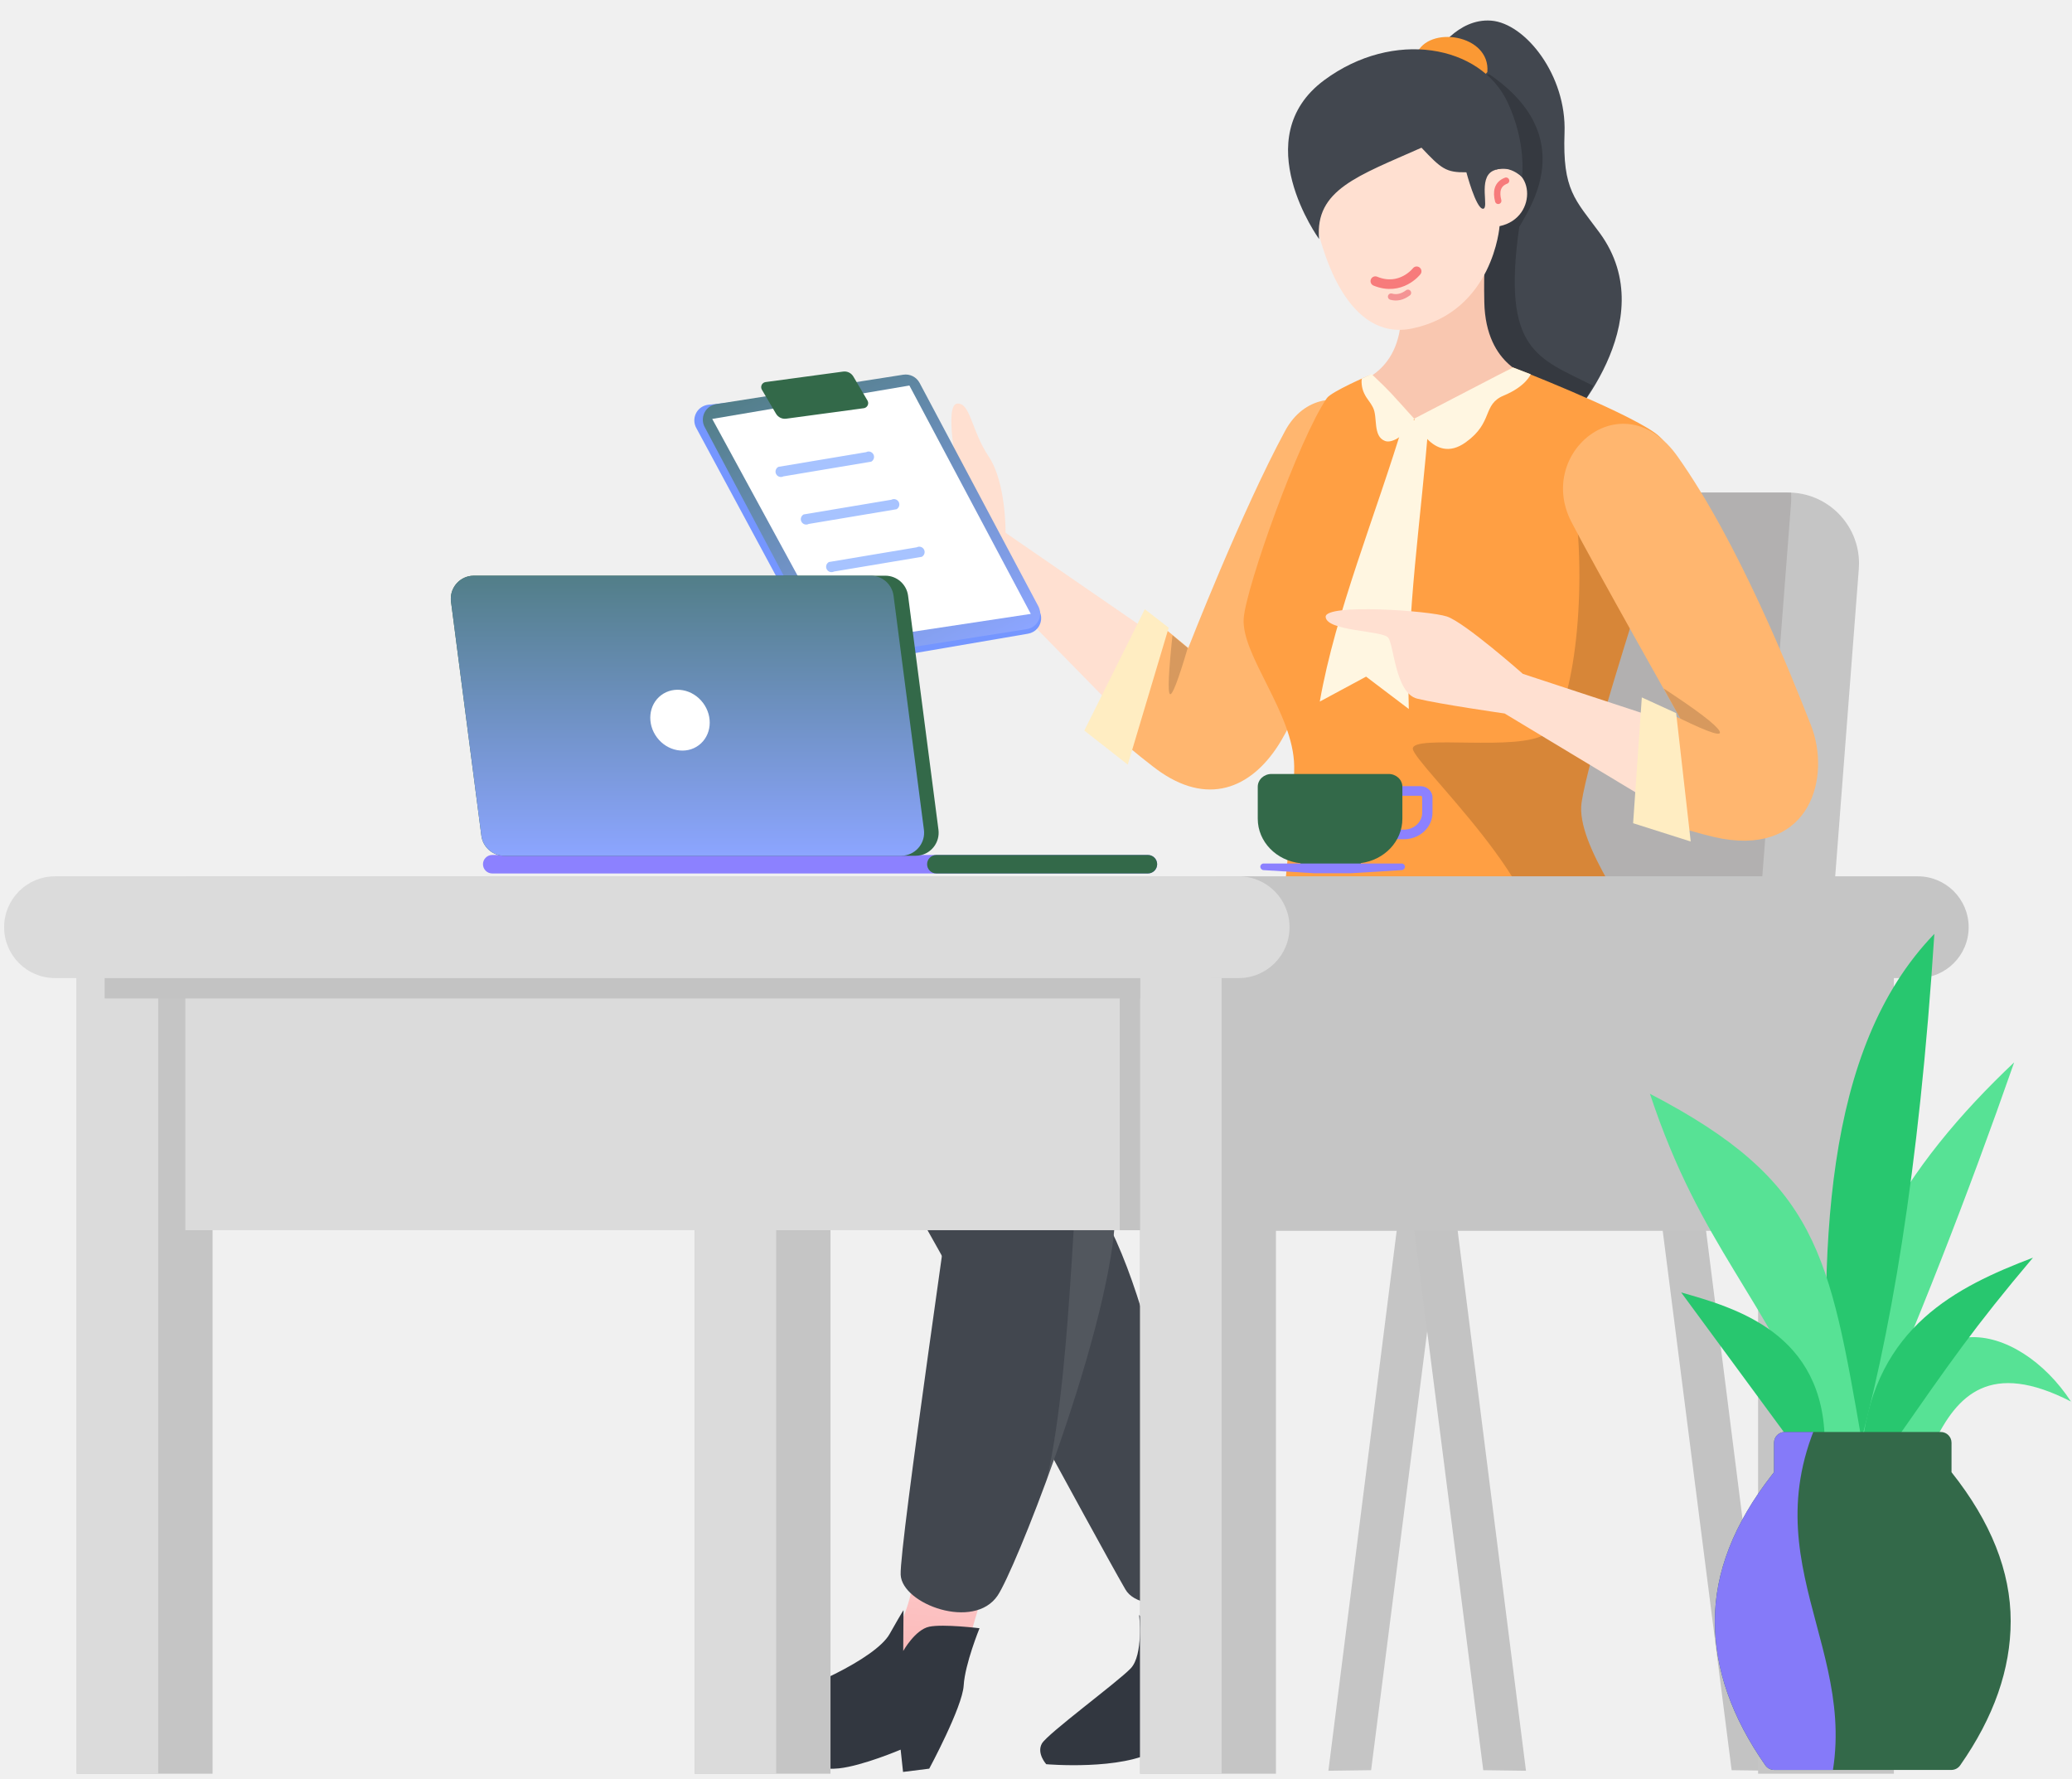
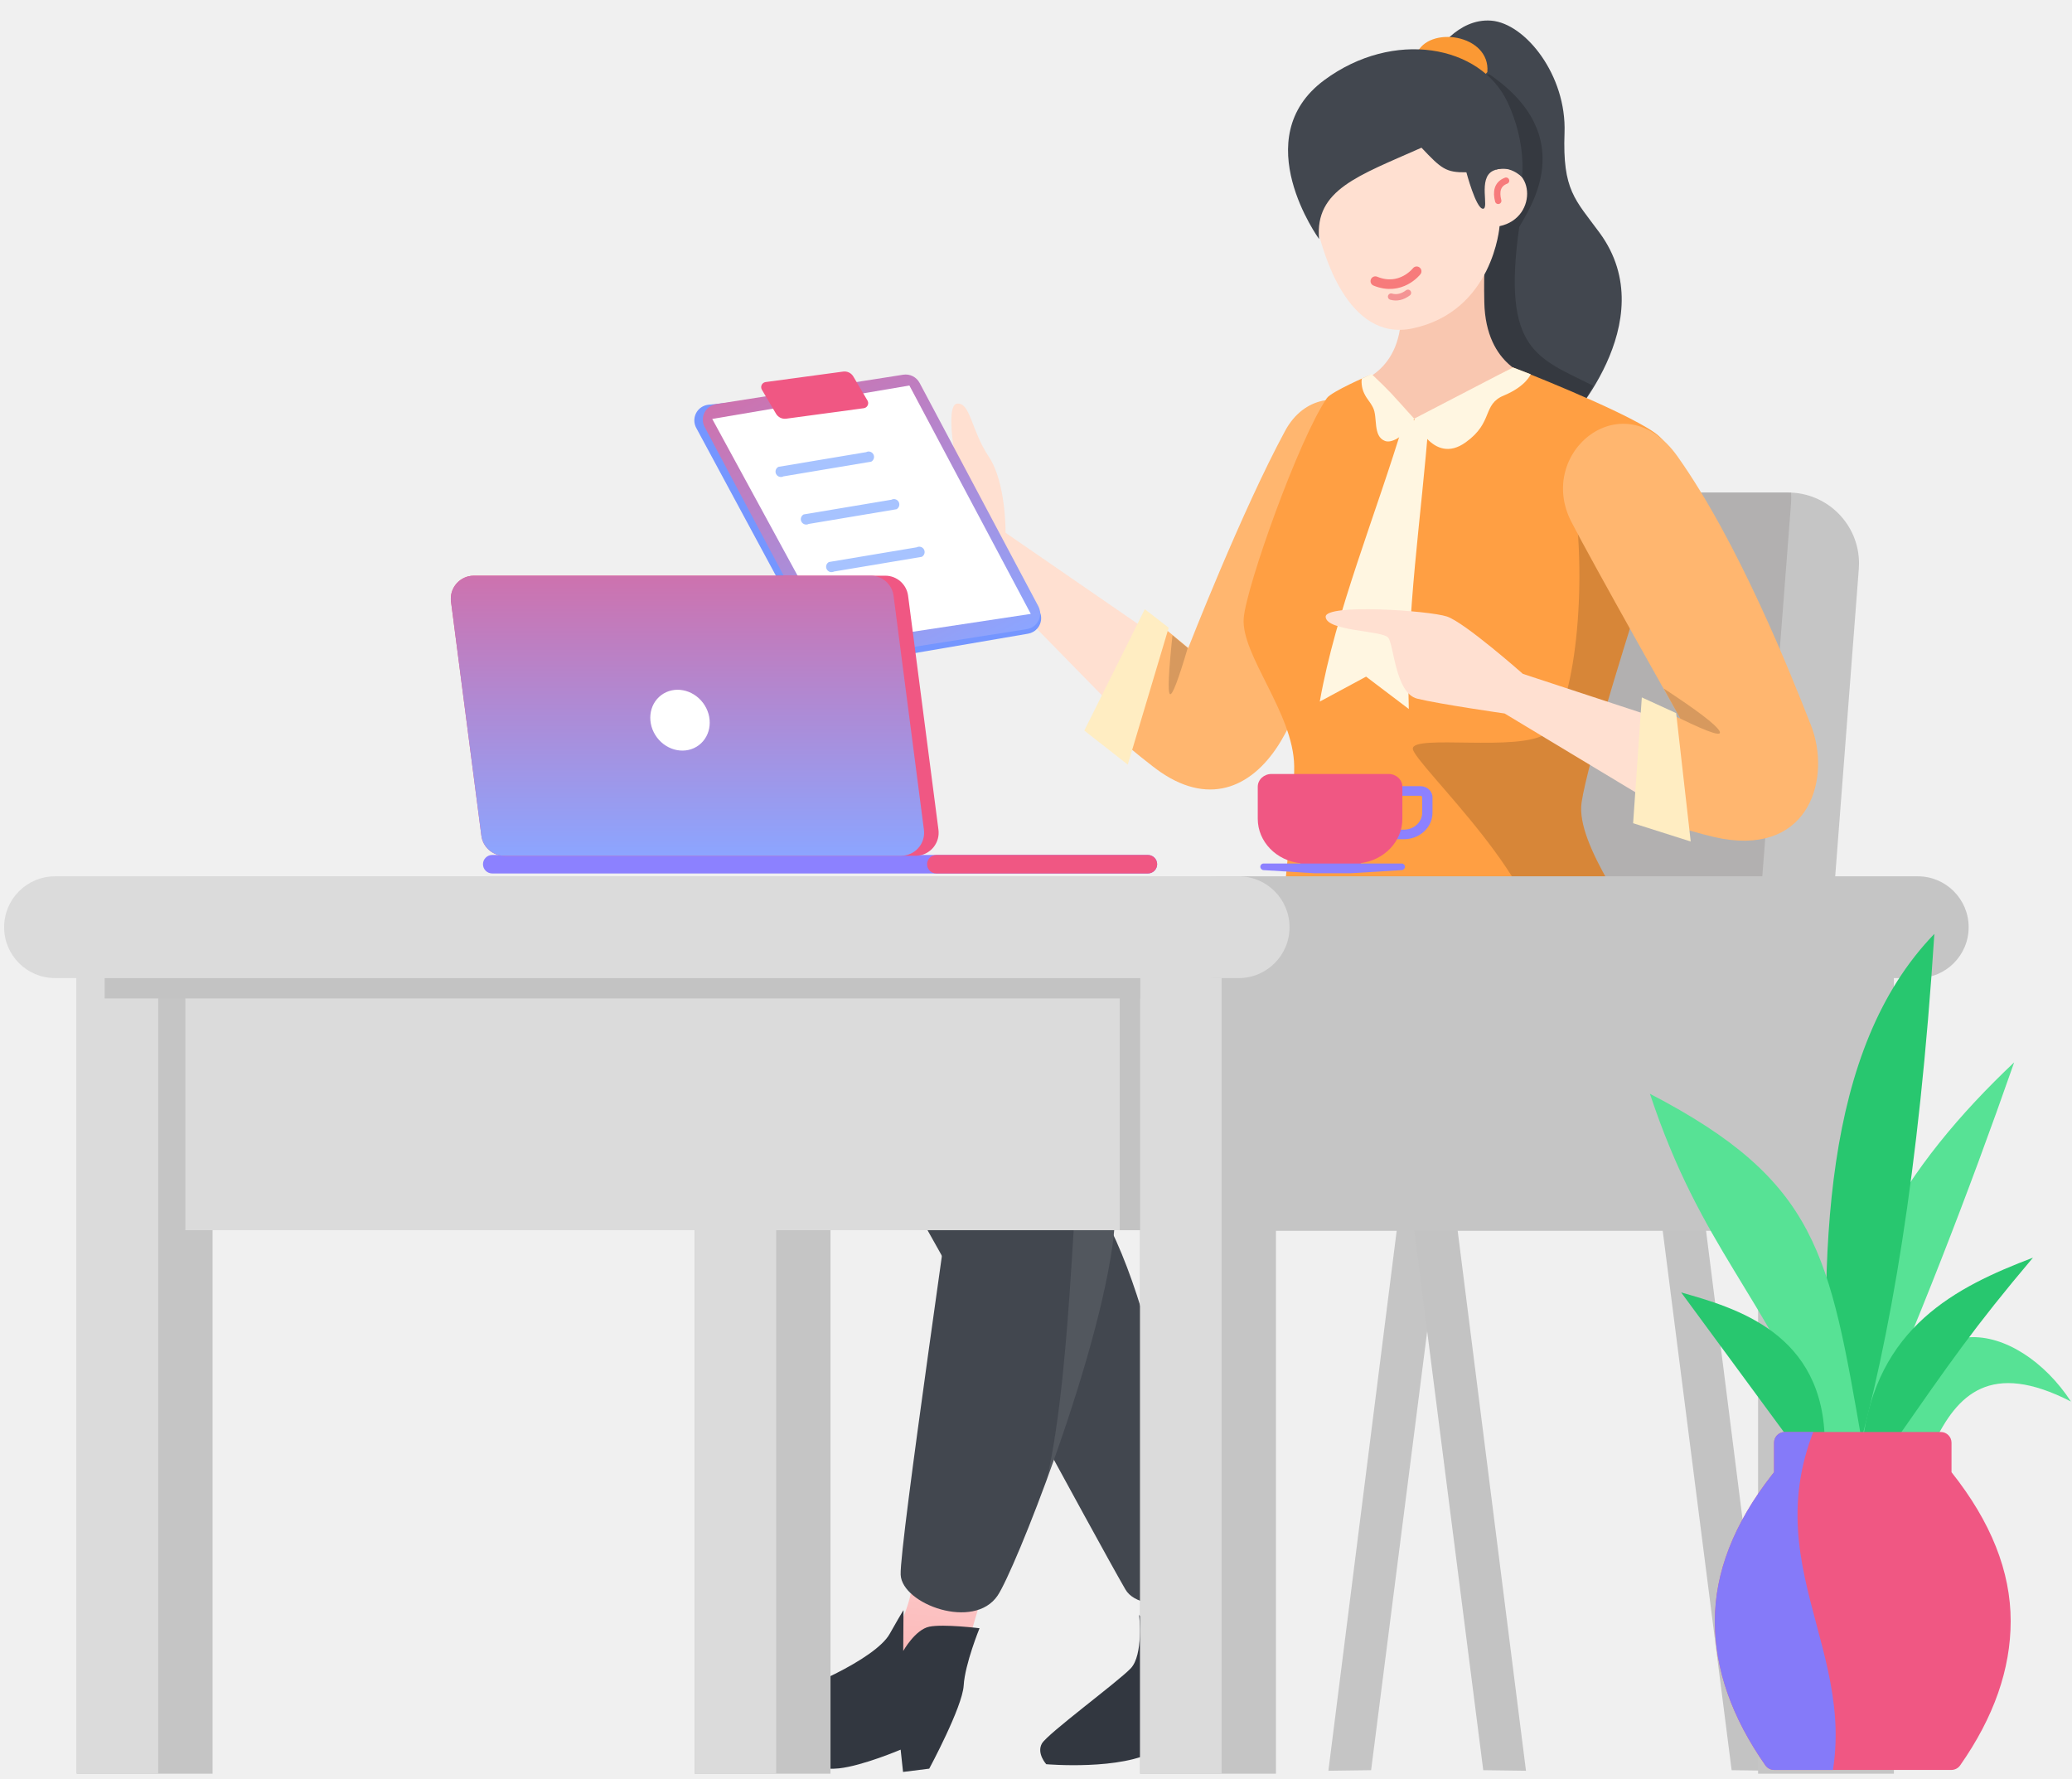
<svg xmlns="http://www.w3.org/2000/svg" xmlns:xlink="http://www.w3.org/1999/xlink" width="324px" height="278px" viewBox="0 0 324 278" version="1.1">
  <defs>
    <linearGradient x1="43.252%" y1="-28.186%" x2="50%" y2="91.05%" id="linearGradient-1">
      <stop stop-color="#FDC6C6" offset="0%" />
      <stop stop-color="#FAB2B2" offset="100%" />
    </linearGradient>
    <linearGradient x1="42.314%" y1="8.687%" x2="50%" y2="71.691%" id="linearGradient-2">
      <stop stop-color="#FDC6C6" offset="0%" />
      <stop stop-color="#FAB2B2" offset="100%" />
    </linearGradient>
    <linearGradient x1="68.669%" y1="-53.107%" x2="68.669%" y2="100%" id="linearGradient-3">
-       <stop stop-color="#336949" offset="0%" />
+       <stop stop-color="#F05783" offset="0%" />
      <stop stop-color="#8CA5FF" offset="100%" />
    </linearGradient>
    <linearGradient x1="68.669%" y1="-53.107%" x2="68.669%" y2="100%" id="linearGradient-4">
-       <stop stop-color="#336949" offset="0%" />
+       <stop stop-color="#F05783" offset="0%" />
      <stop stop-color="#8CA5FF" offset="100%" />
    </linearGradient>
    <path d="M10.934,0.09 L35.324,0.09 C36.253,0.09 37.006,0.841 37.006,1.767 L37.006,6.379 C43.174,14.137 46.258,21.894 46.258,29.651 C46.258,37.17 43.625,44.688 38.358,52.207 C38.043,52.656 37.528,52.924 36.979,52.924 L9.279,52.924 C8.73,52.924 8.215,52.656 7.9,52.207 C2.633,44.688 0,37.17 0,29.651 C0,22.04 2.969,14.429 8.906,6.818 L9.252,6.379 L9.252,1.767 C9.252,0.841 10.005,0.09 10.934,0.09 Z" id="path-5" />
  </defs>
  <g id="📝-Pages-New" stroke="none" stroke-width="1" fill="none" fill-rule="evenodd">
    <g id="Pricing" transform="translate(-993, -1033)">
      <g id="Banner" transform="translate(260, 1033)">
        <g id="Illustration" transform="translate(733, 0)">
          <g id="Chair4" transform="translate(168, 77)">
            <polygon id="Path" fill="#C5C5C5" points="52.462 99.116 39.722 199.832 46.402 199.743 59.142 100.059" />
            <polygon id="Path" fill="#C3C3C3" transform="translate(60.90712, 149.4737) scale(-1, 1) translate(-60.90712, -149.4737) " points="63.937 99.116 51.197 199.832 57.877 199.743 70.617 100.059" />
            <polygon id="Path" fill="#C3C3C3" transform="translate(99.74644, 149.4737) scale(-1, 1) translate(-99.74644, -149.4737) " points="102.777 99.116 90.037 199.832 96.716 199.743 109.456 100.059" />
            <path d="M0,104.425 C-7.11666536e-16,98.614 4.711,93.903 10.522,93.903 L53.703,93.903 C59.425,93.903 64.207,89.549 64.742,83.853 L71.68,10.05 C72.215,4.354 76.997,-2.50165233e-15 82.719,0 L111.608,0 C117.731,-1.20028471e-14 122.696,4.964 122.696,11.088 C122.696,11.371 122.685,11.655 122.663,11.937 L115.539,104.708 C115.095,110.486 110.278,114.947 104.483,114.947 L10.522,114.947 C4.711,114.947 7.11666536e-16,110.236 0,104.425 Z" id="Path" fill="#C5C5C5" />
            <path d="M111.325,-4.54747351e-13 C111.577,-4.55167587e-13 111.827,0.008 112.074,0.025 C112.091,0.28 112.1,0.539 112.1,0.799 C112.1,1.083 112.09,1.367 112.068,1.65 L104.948,94.1 C104.503,99.877 99.687,104.337 93.893,104.337 L0.182,104.337 L0.002,104.334 C0.001,104.267 8.31754009e-18,104.199 0,104.131 C-8.43178012e-15,98.335 4.699,93.636 10.495,93.636 L53.55,93.636 C59.271,93.636 64.052,89.284 64.589,83.589 L71.522,10.047 C72.059,4.352 76.84,-4.57249211e-13 82.561,-4.54747351e-13 L111.325,-4.54747351e-13 Z" id="Combined-Shape" fill="#B2B0B0" />
          </g>
          <g id="Wom3.4" transform="translate(197.5, 139) scale(-1, 1) translate(-197.5, -139) translate(110, 0)">
            <g id="LLeg" transform="translate(39.02196, 145.3553)">
              <path d="M69.492,98.394 C69.492,98.394 63.959,111.66 68.495,115.177 C73.037,118.695 81.871,127.393 81.871,127.393 L53.248,121.184 L60.314,96.845 L69.492,98.394 Z" id="Path" fill="url(#linearGradient-1)" />
              <path d="M67.848,107.13 C67.848,107.13 67.145,113.356 69.175,115.48 C71.205,117.604 82.195,125.69 83.056,127.225 C83.916,128.76 82.377,130.453 82.377,130.453 C82.377,130.453 70.507,131.485 65.168,128.241 C61.313,125.897 55.566,121.69 55.566,121.69 L54.043,125.827 L49.728,125.651 C49.728,125.651 49.156,120.553 50.18,118.109 C51.204,115.664 56.478,103.223 56.478,103.223 C56.478,103.223 58.508,105.046 60.665,105.965 C62.822,106.883 65.525,109.398 65.525,109.398 L67.848,107.13 Z" id="Path" fill="#323740" />
              <path d="M21.608,0.033 C31.231,0.462 84.792,12.294 94.523,14.304 C104.254,16.314 112.481,27.19 105.061,39.785 C96.726,53.923 75.222,94.074 70.001,103.125 C67.417,107.605 54.38,105.093 57.443,97.574 C63.151,83.557 65.802,48.344 80.357,35.506 C80.357,35.506 31.411,44.013 10.268,34.268 C-5.098,27.184 -1.622,-1.004 21.608,0.033 Z" id="Path" fill="#42474F" />
            </g>
            <g id="LArm" transform="translate(66.99122, 62.4817)">
              <path d="M60.769,20.807 C60.769,20.807 60.661,12.987 63.4,8.9 C66.139,4.813 66.247,0.472 68.32,0.614 C70.393,0.756 68.341,10.847 68.341,10.847 C68.341,10.847 70.971,9.843 72.86,8.574 C74.75,7.304 80.479,1.047 81.818,2.156 C84.088,4.045 80.432,14.703 78.44,16.834 C76.442,18.965 65.527,25.974 65.527,25.974 L38.792,53.277 L33.772,39.407 L60.769,20.807 Z" id="Path" fill="#FFE0D1" />
              <path d="M1.631,18.228 C6.108,28.597 14.304,47.647 17.683,53.33 C21.918,60.447 28.596,63.583 36.414,58.302 C37.798,57.368 40.598,55.115 44.813,51.544 L37.161,34.725 C33.852,37.453 32.198,38.816 32.198,38.816 C32.198,38.816 23.797,17.308 17.039,4.849 C11.186,-5.931 -5.183,2.464 1.631,18.228 Z" id="Path" fill="#FFB66F" />
              <path d="M32.285,38.828 C33.789,43.923 34.717,46.324 35.069,46.028 C35.42,45.733 35.286,42.667 34.666,36.83 L32.285,38.828 Z" id="Path" fill-opacity="0.16" fill="#000000" />
              <polygon id="Path-65" fill="#FFEDC2" points="35.26 35.656 41.659 57.059 48.455 51.732 38.996 32.758" />
            </g>
            <g id="Head" transform="translate(27.22405, 0)">
              <g id="Group-21" transform="translate(23.97348, 36.01599) rotate(12) translate(-23.97348, -36.01599) translate(6.473483, 3.515993)">
                <path d="M20.856,3.508 C20.856,3.508 16.415,-1.216 11.287,0.3 C6.159,1.816 1.52,11.107 3.723,19.84 C5.914,28.575 4.268,30.372 1.609,36.258 C-5.532,52.093 13.412,64.826 13.412,64.826 L34.058,60.443 L26.683,21.876 L20.856,3.508 Z" id="Path" fill="#42474F" />
                <path d="M13.341,8.422 C1.315,21.016 11.746,30.447 13.71,32.764 C20.464,51.228 15.092,53.392 7.575,59.437 L11.617,64.049 L23.202,59.212 L22.83,7.41 L13.341,8.422 Z" id="Path-50" fill-opacity="0.199" fill="#000000" />
              </g>
              <path d="M18.126,58.982 C18.126,58.982 25.457,57.51 25.674,47.24 C25.892,36.97 24.684,33.464 24.684,33.464 L38.509,33.215 C38.509,33.215 38.659,44.661 38.662,48.801 C38.667,58.868 46.426,60.035 46.426,60.035 C46.426,60.035 44.813,67.998 32.286,68.702 C22.506,69.252 18.126,58.982 18.126,58.982 Z" id="Path" fill="#F9C7B0" />
              <g id="Group-20" transform="translate(37.42821, 29.37465) rotate(12) translate(-37.42821, -29.37465) translate(18.92821, 7.374649)">
                <path d="M2.771,6.829 C1.047,1.139 10.311,-2.303 13.032,1.796 C13.032,1.796 14.367,5.682 11.585,7.9 C7.822,10.891 2.771,6.829 2.771,6.829 Z" id="Path" fill="#FB9934" />
                <path d="M4.667,22.025 C-1.5,21.787 -0.494,30.804 5.912,30.791 C5.912,30.791 9.633,43.6 22.552,43.6 C33.043,43.6 33.726,28.671 33.821,25.693 C33.923,22.518 33.936,12.086 33.936,12.086 L4.427,12.072 L4.667,22.025 Z" id="Path" fill="#FFE0D1" />
                <path d="M7.903,27.586 C8.953,27.299 9.237,21.477 9.237,21.477 C12.379,20.854 12.932,20.145 15.306,16.255 C25.851,18.5 33.01,19.185 33.936,26.897 C33.936,26.897 41.855,9.09 27.98,2.761 C15.776,-2.798 2.899,2.425 0.652,12.134 C-0.94,18.987 0.884,24.019 0.884,24.019 C0.884,24.019 2.483,21.477 5.107,22.112 C7.732,22.747 6.853,27.872 7.903,27.586 Z" id="Path" fill="#42474F" />
                <path d="M20.289,33.967 C20.289,33.967 22.412,37.392 26.554,36.176" id="Path" stroke="#F77B7B" stroke-width="1.5" stroke-linecap="round" transform="translate(23.42161, 35.20206) rotate(-18) translate(-23.42161, -35.20206) " />
                <path d="M22.087,38.055 C23.059,38.463 23.981,38.463 24.788,37.995" id="Path" stroke="#F49494" stroke-linecap="round" transform="translate(23.43776, 38.17421) rotate(2) translate(-23.43776, -38.17421) " />
                <path d="M4.952,27.027 C5.339,25.632 5.167,24.413 3.779,23.856" id="Path-8" stroke="#F77B7B" stroke-linecap="round" transform="translate(4.455322, 25.44126) rotate(-13) translate(-4.455322, -25.44126) " />
              </g>
            </g>
            <g id="Group-19" transform="translate(23.20225, 57.44044)">
              <path d="M47.557,1.223 C47.725,1.215 53.637,3.805 54.318,4.804 C58.753,11.31 66.895,34.21 67.315,39.178 C67.787,44.908 59.526,54.037 59.425,62.332 C59.335,70.629 62.959,95.61 61.553,97.943 C60.159,100.277 50.994,111.361 49.082,111.406 C47.159,111.451 45.724,105.632 42.811,105.758 C39.91,105.885 33.86,113.601 31.252,113.546 C28.654,113.489 1.733,96.434 3.791,91.575 C5.86,86.716 15.463,74.641 14.485,68.02 C13.518,61.4 5.793,36.963 3.004,28.646 C0.226,20.329 -2.012,13.704 3.172,10.125 C8.356,6.546 25.224,0 25.224,0 L40.326,8.448 C40.326,8.448 46.68,1.265 47.557,1.223 Z" id="Path" fill="#FF9F43" />
              <path d="M42.187,8.213 C46.717,23.276 52.933,38.118 55.423,52.243 L48.181,48.341 L41.502,53.402 C41.973,38.718 39.508,23.299 38.374,8.213 L42.187,8.213 Z" id="Path" fill="#FFF6E1" />
              <path d="M15.731,19.779 L15.559,20.997 C13.53,36.124 15.931,54.479 20.093,57.279 C24.341,60.138 40.875,57.333 40.875,59.597 C40.875,61.861 18.026,82.608 21.777,92.526 C23.839,97.979 23.148,102.829 19.705,107.076 L18.705,106.403 C10.901,101.11 2.615,94.352 3.791,91.575 C5.86,86.716 15.463,74.641 14.485,68.02 C13.557,61.665 6.4,38.89 3.361,29.719 L2.394,26.812 C1.269,23.403 0.332,20.315 0.106,17.651 L0.804,17.198 C11.964,10.044 16.94,10.904 15.731,19.779 L15.731,19.779 Z" id="Path" fill-opacity="0.16" fill="#000000" />
              <path d="M22.437,1.067 L25.224,0 L40.658,8.011 C40.658,8.011 37.756,15.396 32.617,11.718 C28.212,8.574 30.07,5.806 26.617,4.379 C23.176,2.952 22.437,1.067 22.437,1.067 Z" id="Path" fill="#FFF6E1" />
              <path d="M40.658,8.011 C41.777,10.496 44.051,11.948 45.227,11.496 C47.168,10.751 46.334,7.78 47.099,6.28 C47.647,5.215 48.001,5.054 48.481,4.055 C48.926,3.138 48.944,2.037 48.83,1.734 L47.312,1.044 C45.921,2.355 44.902,3.359 44.255,4.055 C43.448,4.922 42.249,6.24 40.658,8.011 Z" id="Path" fill="#FFF6E1" />
            </g>
            <g id="RArm" transform="translate(0, 66.25251)">
              <path d="M46.869,39.096 C46.869,39.096 55.955,31.064 58.736,30.132 C61.518,29.2 77.809,28.08 77.706,30.186 C77.589,32.443 68.839,32.313 67.933,33.423 C67.026,34.533 66.82,42.12 63.393,42.972 C59.973,43.823 49.719,45.292 49.719,45.292 L25.191,60.066 L24.143,46.567 L46.869,39.096 Z" id="Path" fill="#FFE0D1" />
              <path d="M22.695,5.089 C13.122,18.583 4.949,39.136 1.812,47.15 C-1.326,55.163 1.839,67.25 15.634,64.877 C17.188,64.61 19.706,63.941 23.189,62.87 L26.486,44.31 C23.651,45.499 22.234,46.094 22.234,46.094 C22.234,46.094 35.945,21.821 39.293,15.314 C44.886,4.447 31.127,-6.8 22.695,5.089 Z" id="Path" fill="#FFB66F" />
              <path d="M22.234,46.094 C17.591,48.358 15.561,48.993 16.145,47.996 C16.729,47 19.634,44.792 24.861,41.373 L22.234,46.094 Z" id="Path" fill-opacity="0.16" fill="#000000" />
              <polygon id="Path-64" fill="#FFEDC2" points="22.898 45.236 20.621 65.305 29.627 62.445 28.268 42.778" />
            </g>
            <g id="RLeg" transform="translate(22.1476, 141.1421)">
              <path d="M119.792,103.055 C119.792,103.055 119.625,116.19 130.462,121.101 C141.293,126.012 149.009,125.716 148.027,129.513 C147.045,133.309 118.854,133.156 116.222,130.187 C113.978,127.661 109.098,104.142 107.755,105.94 L119.792,103.055 Z" id="Path" fill="url(#linearGradient-2)" />
              <path d="M109.683,113.409 C109.683,113.409 111.961,118.987 112.161,122.368 C112.363,125.75 117.547,135.362 117.547,135.362 L121.643,135.876 L122.018,132.39 C122.018,132.39 127.946,134.914 131.665,135.317 C135.384,135.72 148.14,134.206 150.676,132.1 C153.214,129.995 151.932,127.031 144.61,125.225 C137.289,123.418 125.913,118.141 123.749,114.32 C121.584,110.498 121.571,110.597 121.571,110.597 L121.614,116.965 C121.614,116.965 119.74,113.613 117.529,113.166 C115.317,112.719 109.683,113.409 109.683,113.409 Z" id="Path" fill="#323740" />
              <path d="M9.384,0.186 C-2.755,18.454 -1.568,31.668 12.946,39.827 C31.538,50.28 88.881,38.037 88.881,38.037 C88.881,38.037 87.864,46.215 88.881,53.51 C91.538,72.561 104.172,104.301 106.845,108.289 C110.541,113.804 121.802,109.645 122.014,105.053 C122.226,100.46 113.525,41.809 112.202,30.624 C110.886,19.439 106.73,17.815 94.592,14.757 C91.804,14.055 58.828,5.87 55.808,6.109 C38.504,7.475 23.029,5.501 9.384,0.186 Z" id="Path" fill="#42474F" />
              <path d="M22.612,36.782 C41.436,38.888 91.273,34.546 93.275,36.519 C95.186,38.403 94.867,71.179 99.154,90.148 C94.931,78.654 90.36,64.115 88.881,53.51 C87.864,46.215 88.881,38.037 88.881,38.037 L86.934,38.425 C76.774,40.396 29.671,48.858 12.946,39.827 C3.136,34.53 -0.66,26.329 1.559,15.223 C4.235,28.324 11.252,35.511 22.612,36.782 Z" id="Path" fill-opacity="0.192" fill="#FFFFFF" opacity="0.44" />
              <ellipse id="Oval" fill-opacity="0.192" fill="#FFFFFF" transform="translate(120.2298, 32.12562) rotate(13) translate(-120.2298, -32.12562) " cx="120.23" cy="32.126" rx="3.164" ry="5.794" />
              <ellipse id="Oval" fill-opacity="0.192" fill="#FFFFFF" transform="translate(105.4648, 28.43908) rotate(-16) translate(-105.4648, -28.43908) " cx="105.465" cy="28.439" rx="4.218" ry="6.32" />
            </g>
          </g>
          <g id="Example-Task1" transform="translate(135.6906, 81.03081) rotate(-28) translate(-135.6906, -81.03081) translate(118.1906, 51.53081)">
            <g id="Group-3" transform="translate(-0, 0)">
              <path d="M3.839,2.124 L31.821,13.393 C32.731,13.76 33.337,14.632 33.363,15.613 L34.4,54.791 C34.436,56.151 33.363,57.283 32.002,57.319 C31.718,57.327 31.434,57.285 31.164,57.196 L2.382,47.686 C1.378,47.354 0.697,46.418 0.691,45.36 L0.455,4.424 C0.447,3.063 1.544,1.953 2.904,1.945 C3.225,1.944 3.542,2.004 3.839,2.124 Z" id="Rectangle" fill="#7596FF" fill-rule="nonzero" />
              <path d="M4.953,2.605 L32.938,12.282 C33.931,12.625 34.597,13.56 34.597,14.61 L34.597,54.146 C34.597,55.507 33.494,56.61 32.133,56.61 C31.859,56.61 31.587,56.564 31.328,56.474 L3.342,46.797 C2.349,46.454 1.683,45.519 1.683,44.469 L1.683,4.933 C1.683,3.573 2.787,2.469 4.147,2.469 C4.421,2.469 4.694,2.515 4.953,2.605 Z" id="Rectangle" fill="url(#linearGradient-3)" />
              <polygon id="Rectangle" fill="#FFFFFF" fill-rule="nonzero" points="3.322 4.365 32.996 14.227 32.996 54.663 3.726 44.356" />
-               <path d="M13.4,3.195 L24.874,7.44 C25.478,7.663 25.89,8.228 25.918,8.871 L26.106,13.223 C26.125,13.664 25.783,14.038 25.341,14.057 C25.235,14.061 25.129,14.045 25.029,14.008 L13.555,9.763 C12.95,9.539 12.539,8.975 12.511,8.332 L12.323,3.98 C12.304,3.538 12.646,3.165 13.087,3.146 C13.194,3.141 13.3,3.158 13.4,3.195 Z" id="Rectangle" fill="#336949" fill-rule="nonzero" />
+               <path d="M13.4,3.195 L24.874,7.44 C25.478,7.663 25.89,8.228 25.918,8.871 L26.106,13.223 C26.125,13.664 25.783,14.038 25.341,14.057 C25.235,14.061 25.129,14.045 25.029,14.008 L13.555,9.763 C12.95,9.539 12.539,8.975 12.511,8.332 L12.323,3.98 C12.304,3.538 12.646,3.165 13.087,3.146 C13.194,3.141 13.3,3.158 13.4,3.195 Z" id="Rectangle" fill="#F05783" fill-rule="nonzero" />
              <path d="M22.133,20.249 C22.598,20.249 22.975,20.626 22.975,21.091 C22.975,21.523 22.65,21.879 22.231,21.928 L22.133,21.933 L8.939,17.521 C8.474,17.521 8.097,17.144 8.097,16.679 C8.097,16.247 8.422,15.891 8.841,15.842 L8.939,15.836 L22.133,20.249 Z" id="Path" fill="#A7C3FF" />
              <path d="M22.133,28.673 C22.598,28.673 22.975,29.05 22.975,29.515 C22.975,29.947 22.65,30.303 22.231,30.352 L22.133,30.358 L8.939,25.945 C8.474,25.945 8.097,25.568 8.097,25.103 C8.097,24.671 8.422,24.315 8.841,24.266 L8.939,24.26 L22.133,28.673 Z" id="Path" fill="#A7C3FF" />
              <path d="M22.133,37.097 C22.598,37.097 22.975,37.474 22.975,37.939 C22.975,38.371 22.65,38.728 22.231,38.776 L22.133,38.782 L8.939,34.37 C8.474,34.37 8.097,33.992 8.097,33.527 C8.097,33.095 8.422,32.739 8.841,32.69 L8.939,32.685 L22.133,37.097 Z" id="Path" fill="#A7C3FF" />
            </g>
          </g>
          <g id="Group-26" transform="translate(0, 137)">
            <g id="Group-25" transform="translate(12, 0)">
              <polygon id="Rectangle" fill="#C5C5C5" points="96.628 5.303 117.867 5.303 117.867 140.293 96.628 140.293" />
              <polygon id="Rectangle" fill="#DBDBDB" points="96.628 -2.49210244e-13 109.371 -2.49210244e-13 109.371 140.293 96.628 140.293" />
              <polygon id="Rectangle" fill="#C5C5C5" points="1.45900014e-15 5.303 105.132 5.303 105.132 45.791 21.239 45.791 21.239 140.293 1.45900014e-15 140.293" />
              <polygon id="Rectangle" fill="#DBDBDB" points="1.41478802e-15 5.303 12.743 5.303 12.743 140.293 1.41478802e-15 140.293" />
            </g>
            <g id="Group-25">
              <polygon id="Rectangle" fill="#C5C5C5" points="274.911 5.303 296.15 5.303 296.15 140.293 274.911 140.293" />
              <polygon id="Rectangle" fill="#C5C5C5" points="178.283 5.303 283.415 5.303 283.415 55.421 199.522 55.421 199.522 140.293 178.283 140.293" />
              <polygon id="Rectangle" fill="#DBDBDB" points="28.983 -3.93090058e-13 190.903 -5.65231444e-13 190.903 55.323 28.983 55.323" />
              <polygon id="Rectangle" fill="#C3C3C3" points="175.097 5.303 187.841 5.303 187.841 55.323 175.097 55.323" />
              <polygon id="Rectangle" fill="#DBDBDB" points="178.283 5.303 191.026 5.303 191.026 140.293 178.283 140.293" />
              <path d="M190.536,0 L299.885,0 C304.278,-6.13612206e-15 307.84,3.562 307.84,7.955 C307.84,12.348 304.278,15.91 299.885,15.91 L190.536,15.91 C186.143,15.91 182.582,12.348 182.582,7.955 C182.582,3.562 186.143,-8.11268773e-17 190.536,0 Z" id="Rectangle" fill="#C5C5C5" />
              <polygon id="Rectangle" fill="#C3C3C3" points="16.363 3.182 178.283 3.182 178.283 19.092 16.363 19.092" />
              <path d="M8.601,-2.48689958e-14 L193.691,-2.48689958e-14 C198.084,-1.73036653e-14 201.646,3.562 201.646,7.955 C201.646,12.348 198.084,15.91 193.691,15.91 L8.601,15.91 C4.207,15.91 0.646,12.348 0.646,7.955 C0.646,3.562 4.207,-2.31737658e-14 8.601,-2.48689958e-14 Z" id="Rectangle" fill="#DBDBDB" />
            </g>
          </g>
          <g id="Cup" transform="translate(210, 129) scale(-1, 1) translate(-210, -129) translate(196, 121)">
            <path d="M7.274,1.908 L1.885,1.908 C0.844,1.908 0,2.691 0,3.658 L0,6.055 C0,8.345 2,10.202 4.466,10.202 L7.274,10.202 C7.72,10.202 8.082,9.866 8.082,9.452 C8.082,9.038 7.72,8.702 7.274,8.702 L4.466,8.702 C2.892,8.702 1.615,7.517 1.615,6.055 L1.615,3.658 C1.615,3.52 1.736,3.408 1.885,3.408 L7.274,3.408 C7.72,3.408 8.082,3.072 8.082,2.658 C8.082,2.244 7.72,1.908 7.274,1.908 Z" id="Path" fill="#8C81FF" />
-             <path d="M25.17,0 C26.36,0 27.324,0.895 27.324,2 L27.324,7 C27.324,10.6 24.398,13.565 20.633,13.956 L20.632,15 L11.204,15 L11.204,13.933 C7.534,13.462 4.709,10.537 4.709,7 L4.709,2 C4.709,0.895 5.673,0 6.863,0 L25.17,0 Z" id="Path" fill="#336949" />
+             <path d="M25.17,0 C26.36,0 27.324,0.895 27.324,2 L27.324,7 C27.324,10.6 24.398,13.565 20.633,13.956 L20.632,15 L11.204,15 L11.204,13.933 C7.534,13.462 4.709,10.537 4.709,7 L4.709,2 C4.709,0.895 5.673,0 6.863,0 L25.17,0 Z" id="Path" fill="#F05783" />
            <path d="M4.808,14 L26.423,14 C26.699,14 26.923,14.224 26.923,14.5 C26.923,14.781 26.704,15.013 26.424,15.031 L18.474,15.522 L18.474,15.522 L12.82,15.522 L4.807,15.031 C4.526,15.013 4.308,14.781 4.308,14.5 C4.308,14.224 4.532,14 4.808,14 Z" id="Rectangle" fill="#8C81FF" />
          </g>
          <g id="FacingBack-Laptop3" transform="translate(70, 90)">
            <path d="M6.97,43.662 L109.5,43.662 C110.299,43.662 110.946,44.309 110.946,45.108 C110.946,45.906 110.299,46.554 109.5,46.554 L6.97,46.554 C6.171,46.554 5.524,45.906 5.524,45.108 C5.524,44.309 6.171,43.662 6.97,43.662 Z" id="Rectangle" fill="#8C81FF" />
-             <path d="M76.415,43.662 L109.5,43.662 C110.299,43.662 110.946,44.309 110.946,45.108 C110.946,45.906 110.299,46.554 109.5,46.554 L76.415,46.554 C75.617,46.554 74.97,45.906 74.97,45.108 C74.97,44.309 75.617,43.662 76.415,43.662 Z" id="Rectangle" fill="#336949" />
-             <path d="M4.097,0 L68.429,0 C70.238,1.44402386e-15 71.766,1.343 71.999,3.137 L76.747,39.723 C77.002,41.695 75.611,43.501 73.64,43.757 C73.486,43.776 73.331,43.786 73.177,43.786 L8.845,43.786 C7.036,43.786 5.508,42.444 5.275,40.65 L0.527,4.063 C0.271,2.092 1.662,0.286 3.634,0.03 C3.788,0.01 3.942,-4.1563361e-16 4.097,0 Z" id="Rectangle" fill="#336949" />
+             <path d="M76.415,43.662 L109.5,43.662 C110.299,43.662 110.946,44.309 110.946,45.108 C110.946,45.906 110.299,46.554 109.5,46.554 L76.415,46.554 C75.617,46.554 74.97,45.906 74.97,45.108 C74.97,44.309 75.617,43.662 76.415,43.662 Z" id="Rectangle" fill="#F05783" />
+             <path d="M4.097,0 L68.429,0 C70.238,1.44402386e-15 71.766,1.343 71.999,3.137 L76.747,39.723 C77.002,41.695 75.611,43.501 73.64,43.757 C73.486,43.776 73.331,43.786 73.177,43.786 L8.845,43.786 C7.036,43.786 5.508,42.444 5.275,40.65 L0.527,4.063 C0.271,2.092 1.662,0.286 3.634,0.03 C3.788,0.01 3.942,-4.1563361e-16 4.097,0 Z" id="Rectangle" fill="#F05783" />
            <path d="M4.097,0 L66.156,0 C67.965,1.88811307e-15 69.493,1.343 69.726,3.137 L74.474,39.723 C74.73,41.695 73.339,43.501 71.367,43.757 C71.213,43.776 71.059,43.786 70.904,43.786 L8.845,43.786 C7.036,43.786 5.508,42.444 5.275,40.65 L0.527,4.063 C0.271,2.092 1.662,0.286 3.634,0.03 C3.788,0.01 3.942,1.36072323e-15 4.097,0 Z" id="Rectangle" fill="url(#linearGradient-4)" />
            <ellipse id="Oval" fill="#FFFFFF" transform="translate(36.33317, 22.58997) rotate(-37) translate(-36.33317, -22.58997) " cx="36.333" cy="22.59" rx="4.502" ry="4.894" />
          </g>
          <g id="Group-79" transform="translate(258, 146)">
            <g id="Group-86">
              <path d="M32.972,81.156 C41.725,61.306 49.678,40.92 56.958,20.084 C40.189,35.927 27.148,55.229 29.005,81.156 L32.972,81.156 Z" id="Path-113" fill="#57E295" />
              <path d="M28.306,83.229 C26.234,49.383 27.112,17.949 44.477,0 C42.082,37.161 37.601,63.34 31.926,83.229 L28.306,83.229 Z" id="Rectangle" fill="#28C76F" />
              <path d="M27.509,79.704 C17.807,56.052 8.058,49.273 3.37649908e-14,24.995 C26.373,38.702 28.027,50.021 33.203,79.704 L27.509,79.704 Z" id="Path-112" fill="#57E295" />
              <path d="M22.288,79.704 L4.883,56.052 C13.289,58.454 27.339,62.343 27.339,79.704 L22.288,79.704 Z" id="Path-114" fill="#28C76F" />
              <path d="M38.566,79.704 L44.372,79.704 C48.062,71.982 53.261,66.666 65.84,73.11 C57.595,60.521 40.677,56.711 38.566,79.704 Z" id="Path-116" fill="#57E295" />
              <path d="M33.225,79.704 L38.053,79.704 C46.915,67.002 50.724,61.468 59.895,50.62 C47.814,55.215 35.414,61.468 33.225,79.704 Z" id="Path-117" fill="#28C76F" />
            </g>
            <g id="Group-85" transform="translate(10.15385, 77.78125)">
              <mask id="mask-6" fill="white">
                <use xlink:href="#path-5" />
              </mask>
-               <use id="Rectangle" fill="#336949" xlink:href="#path-5" />
+               <use id="Rectangle" fill="#F05783" xlink:href="#path-5" />
              <path d="M-5.887,-1.363 L15.98,-1.363 C5.511,22.937 26.162,37.327 15.98,61.535 L-5.887,61.535 L-5.887,-1.363 Z" id="Rectangle" fill="#857AF9" mask="url(#mask-6)" />
            </g>
          </g>
        </g>
      </g>
    </g>
  </g>
</svg>
